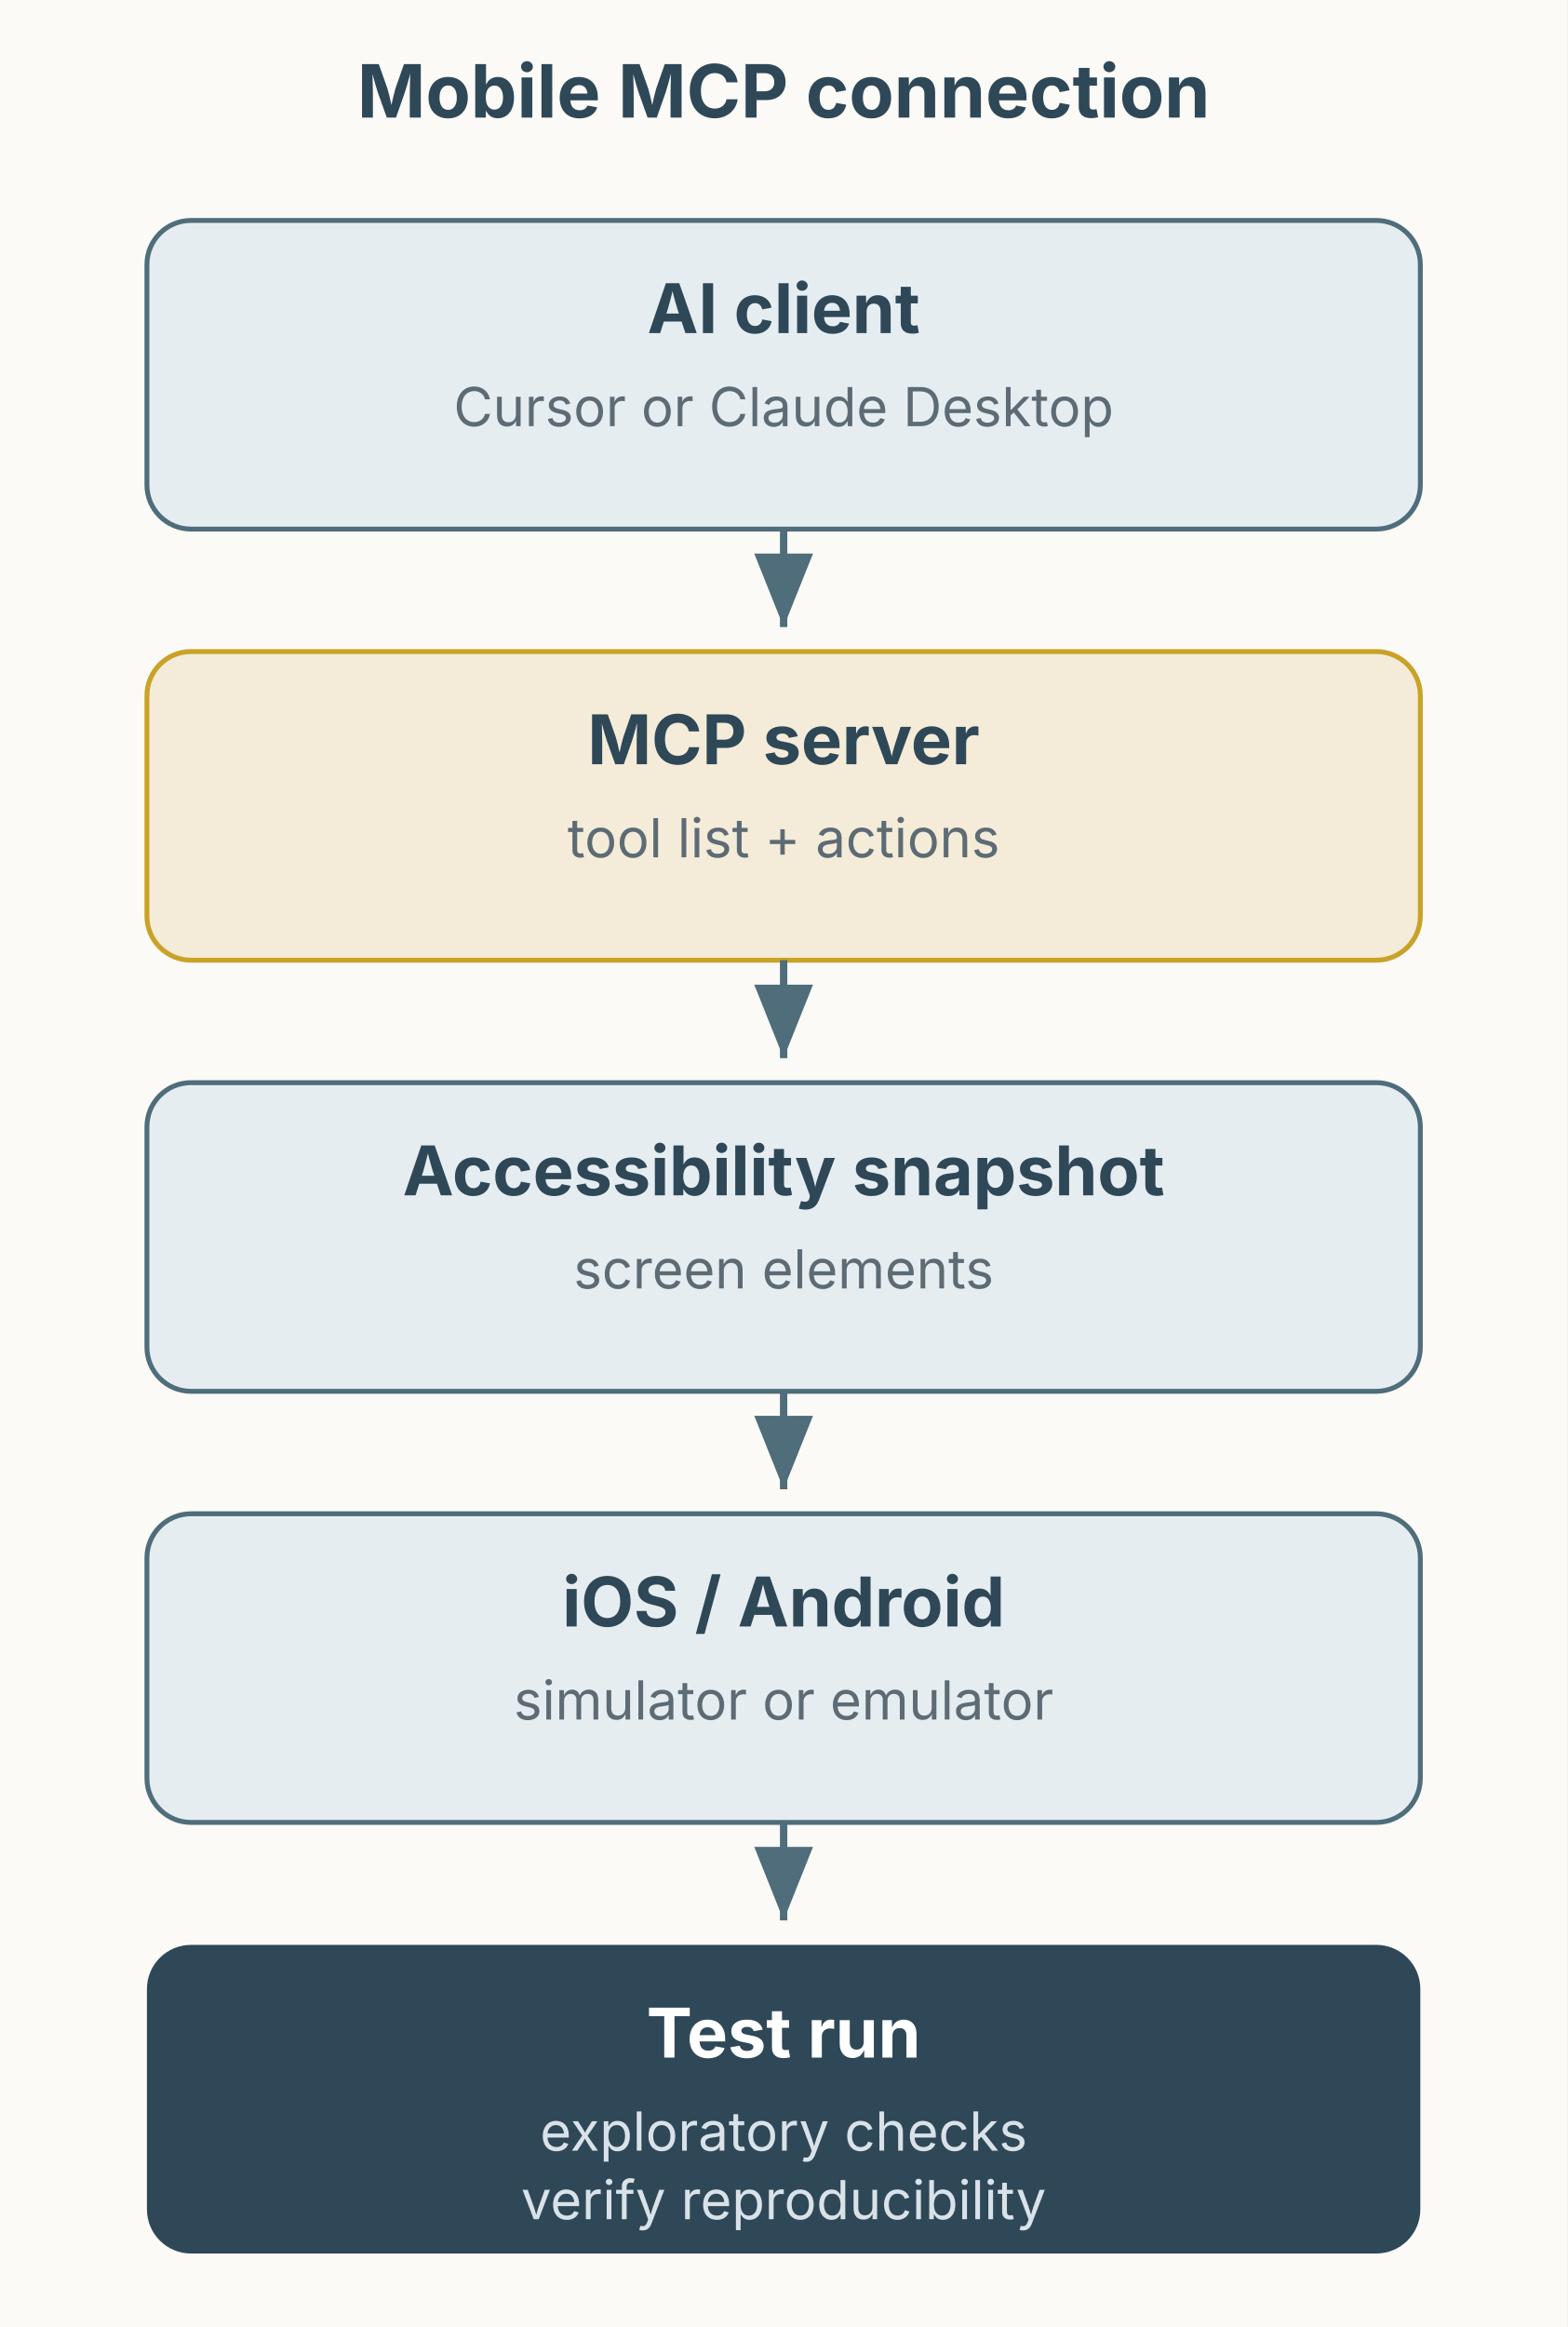
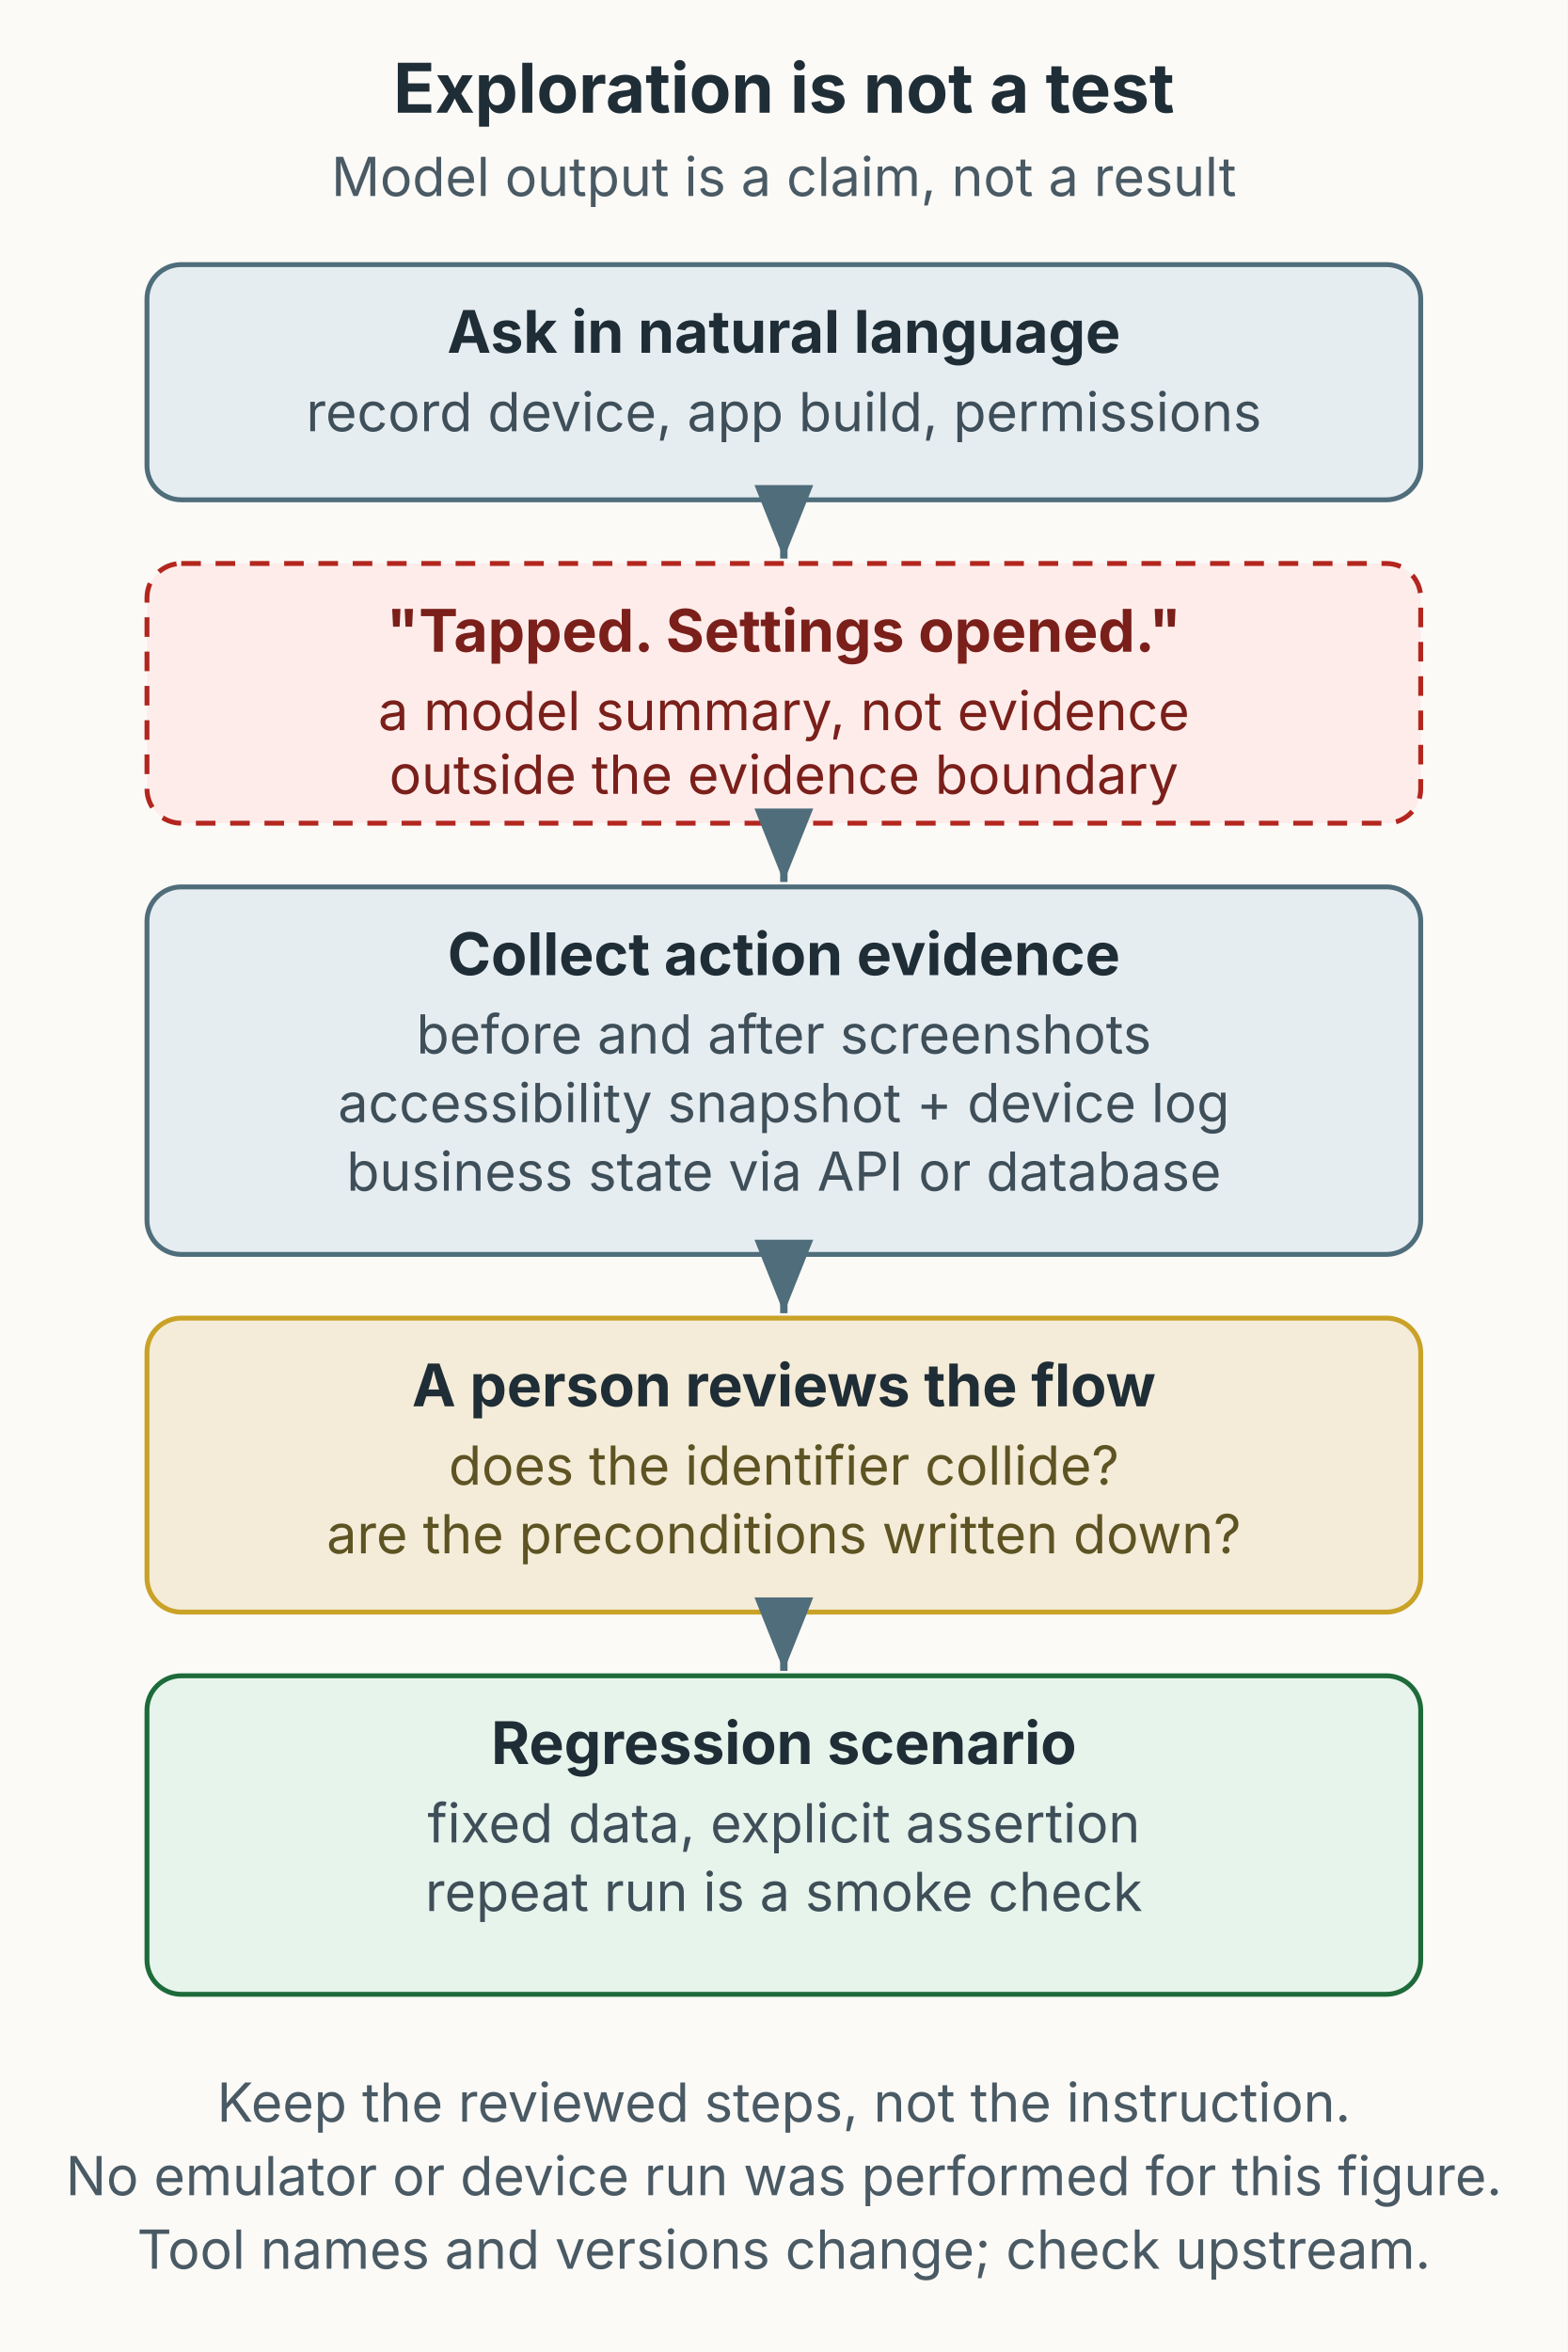
- <svg xmlns="http://www.w3.org/2000/svg" width="640" height="950" viewBox="0 0 640 950" role="img" aria-labelledby="title desc">
-   <rect width="640" height="950" fill="#fbfaf7" />
+ <svg xmlns="http://www.w3.org/2000/svg" width="640" height="960" viewBox="0 0 640 960" role="img" aria-labelledby="title desc">
+   <rect width="640" height="960" fill="#fbfaf7" />
  <defs>
-     <marker id="a" markerWidth="12" markerHeight="12" refX="10" refY="4" orient="auto">
+     <marker id="arrow" markerWidth="12" markerHeight="12" refX="10" refY="4" orient="auto">
      <path d="M0,0 L10,4 L0,8 z" fill="#4f6d7a" />
    </marker>
  </defs>
  <g font-family="system-ui, -apple-system, sans-serif">
-     <text x="320" y="48" text-anchor="middle" font-size="30" font-weight="700" fill="#2f4858">Mobile MCP connection</text>
-     <rect x="60" y="90" width="520" height="126" rx="18" fill="#e6edf1" stroke="#4f6d7a" stroke-width="2" />
-     <text x="320" y="136" text-anchor="middle" font-size="28" font-weight="700" fill="#2f4858">AI client</text>
-     <text x="320" y="174" text-anchor="middle" font-size="22" fill="#5d6b75">Cursor or Claude Desktop</text>
-     <rect x="60" y="266" width="520" height="126" rx="18" fill="#f4ecd8" stroke="#c9a227" stroke-width="2" />
-     <text x="320" y="312" text-anchor="middle" font-size="28" font-weight="700" fill="#2f4858">MCP server</text>
-     <text x="320" y="350" text-anchor="middle" font-size="22" fill="#5d6b75">tool list + actions</text>
-     <rect x="60" y="442" width="520" height="126" rx="18" fill="#e6edf1" stroke="#4f6d7a" stroke-width="2" />
-     <text x="320" y="488" text-anchor="middle" font-size="28" font-weight="700" fill="#2f4858">Accessibility snapshot</text>
-     <text x="320" y="526" text-anchor="middle" font-size="22" fill="#5d6b75">screen elements</text>
-     <rect x="60" y="618" width="520" height="126" rx="18" fill="#e6edf1" stroke="#4f6d7a" stroke-width="2" />
-     <text x="320" y="664" text-anchor="middle" font-size="28" font-weight="700" fill="#2f4858">iOS / Android</text>
-     <text x="320" y="702" text-anchor="middle" font-size="22" fill="#5d6b75">simulator or emulator</text>
-     <rect x="60" y="794" width="520" height="126" rx="18" fill="#2f4858" />
-     <text x="320" y="840" text-anchor="middle" font-size="28" font-weight="700" fill="#ffffff">Test run</text>
-     <text x="320" y="878" text-anchor="middle" font-size="22" fill="#d9e2e8">exploratory checks</text>
-     <text x="320" y="906" text-anchor="middle" font-size="22" fill="#d9e2e8">verify reproducibility</text>
-     <line x1="320" y1="216" x2="320" y2="256" stroke="#4f6d7a" stroke-width="3" marker-end="url(#a)" />
-     <line x1="320" y1="392" x2="320" y2="432" stroke="#4f6d7a" stroke-width="3" marker-end="url(#a)" />
-     <line x1="320" y1="568" x2="320" y2="608" stroke="#4f6d7a" stroke-width="3" marker-end="url(#a)" />
-     <line x1="320" y1="744" x2="320" y2="784" stroke="#4f6d7a" stroke-width="3" marker-end="url(#a)" />
+     <text x="320" y="46" text-anchor="middle" font-size="28" font-weight="700" fill="#1f2d36">Exploration is not a test</text>
+     <text x="320" y="80" text-anchor="middle" font-size="22" fill="#4a5a64">Model output is a claim, not a result</text>
+     <rect x="60" y="108" width="520" height="96" rx="14" fill="#e6edf1" stroke="#4f6d7a" stroke-width="2" />
+     <text x="320" y="144" text-anchor="middle" font-size="24" font-weight="700" fill="#1f2d36">Ask in natural language</text>
+     <text x="320" y="176" text-anchor="middle" font-size="22" fill="#3f4f59">record device, app build, permissions</text>
+     <line x1="320" y1="204" x2="320" y2="228" stroke="#4f6d7a" stroke-width="3" marker-end="url(#arrow)" />
+     <rect x="60" y="230" width="520" height="106" rx="14" fill="#fdecea" stroke="#b3261e" stroke-width="2" stroke-dasharray="8 6" />
+     <text x="320" y="266" text-anchor="middle" font-size="24" font-weight="700" fill="#7a1f1a">"Tapped. Settings opened."</text>
+     <text x="320" y="298" text-anchor="middle" font-size="22" fill="#7a1f1a">a model summary, not evidence</text>
+     <text x="320" y="324" text-anchor="middle" font-size="22" fill="#7a1f1a">outside the evidence boundary</text>
+     <line x1="320" y1="336" x2="320" y2="360" stroke="#4f6d7a" stroke-width="3" marker-end="url(#arrow)" />
+     <rect x="60" y="362" width="520" height="150" rx="14" fill="#e6edf1" stroke="#4f6d7a" stroke-width="2" />
+     <text x="320" y="398" text-anchor="middle" font-size="24" font-weight="700" fill="#1f2d36">Collect action evidence</text>
+     <text x="320" y="430" text-anchor="middle" font-size="22" fill="#3f4f59">before and after screenshots</text>
+     <text x="320" y="458" text-anchor="middle" font-size="22" fill="#3f4f59">accessibility snapshot + device log</text>
+     <text x="320" y="486" text-anchor="middle" font-size="22" fill="#3f4f59">business state via API or database</text>
+     <line x1="320" y1="512" x2="320" y2="536" stroke="#4f6d7a" stroke-width="3" marker-end="url(#arrow)" />
+     <rect x="60" y="538" width="520" height="120" rx="14" fill="#f4ecd8" stroke="#c9a227" stroke-width="2" />
+     <text x="320" y="574" text-anchor="middle" font-size="24" font-weight="700" fill="#1f2d36">A person reviews the flow</text>
+     <text x="320" y="606" text-anchor="middle" font-size="22" fill="#5d5323">does the identifier collide?</text>
+     <text x="320" y="634" text-anchor="middle" font-size="22" fill="#5d5323">are the preconditions written down?</text>
+     <line x1="320" y1="658" x2="320" y2="682" stroke="#4f6d7a" stroke-width="3" marker-end="url(#arrow)" />
+     <rect x="60" y="684" width="520" height="130" rx="14" fill="#e7f4ec" stroke="#1e6b3a" stroke-width="2" />
+     <text x="320" y="720" text-anchor="middle" font-size="24" font-weight="700" fill="#1f2d36">Regression scenario</text>
+     <text x="320" y="752" text-anchor="middle" font-size="22" fill="#3f4f59">fixed data, explicit assertion</text>
+     <text x="320" y="780" text-anchor="middle" font-size="22" fill="#3f4f59">repeat run is a smoke check</text>
+     <text x="320" y="866" text-anchor="middle" font-size="22" fill="#4a5a64">Keep the reviewed steps, not the instruction.</text>
+     <text x="320" y="896" text-anchor="middle" font-size="22" fill="#4a5a64">No emulator or device run was performed for this figure.</text>
+     <text x="320" y="926" text-anchor="middle" font-size="22" fill="#4a5a64">Tool names and versions change; check upstream.</text>
  </g>
</svg>
